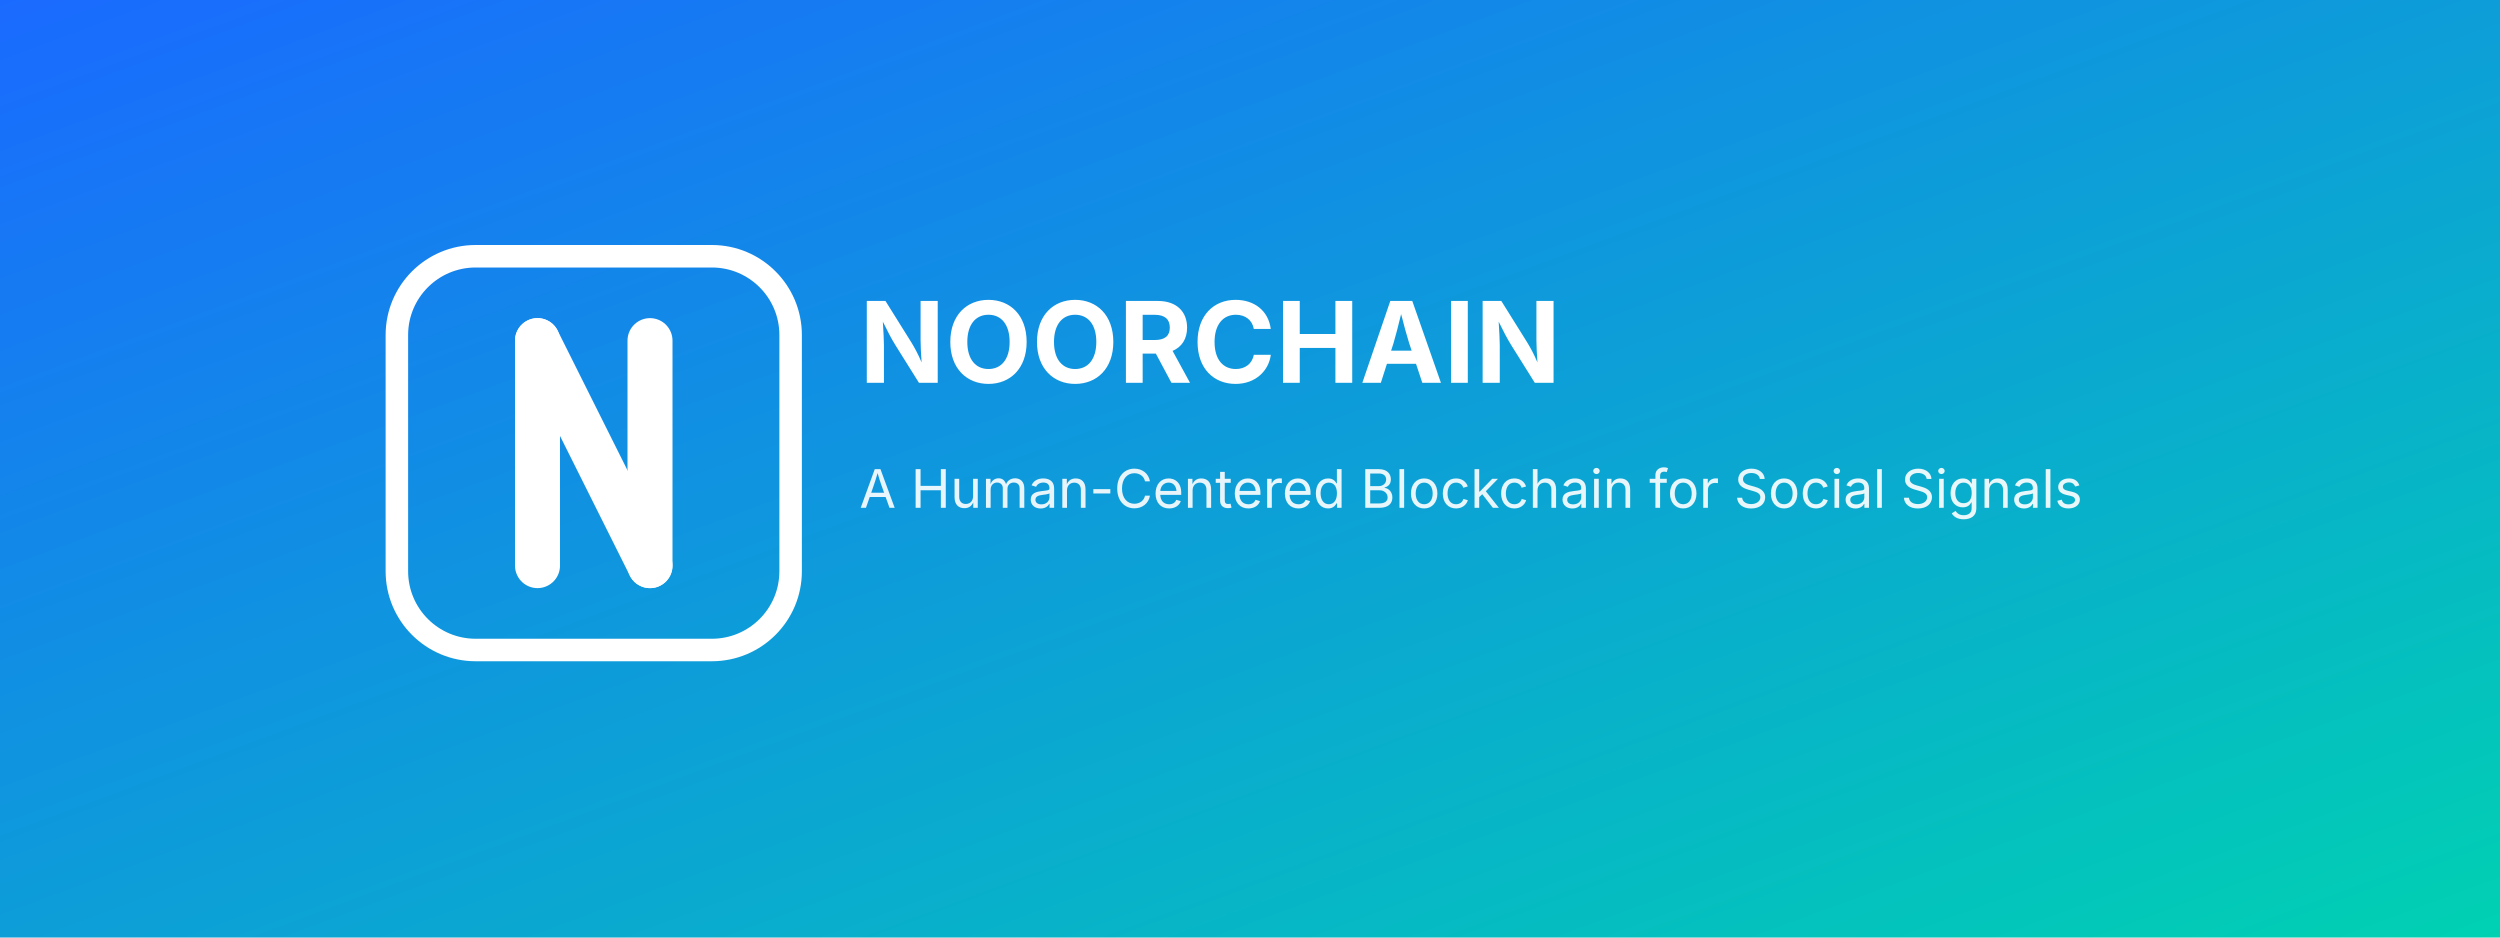
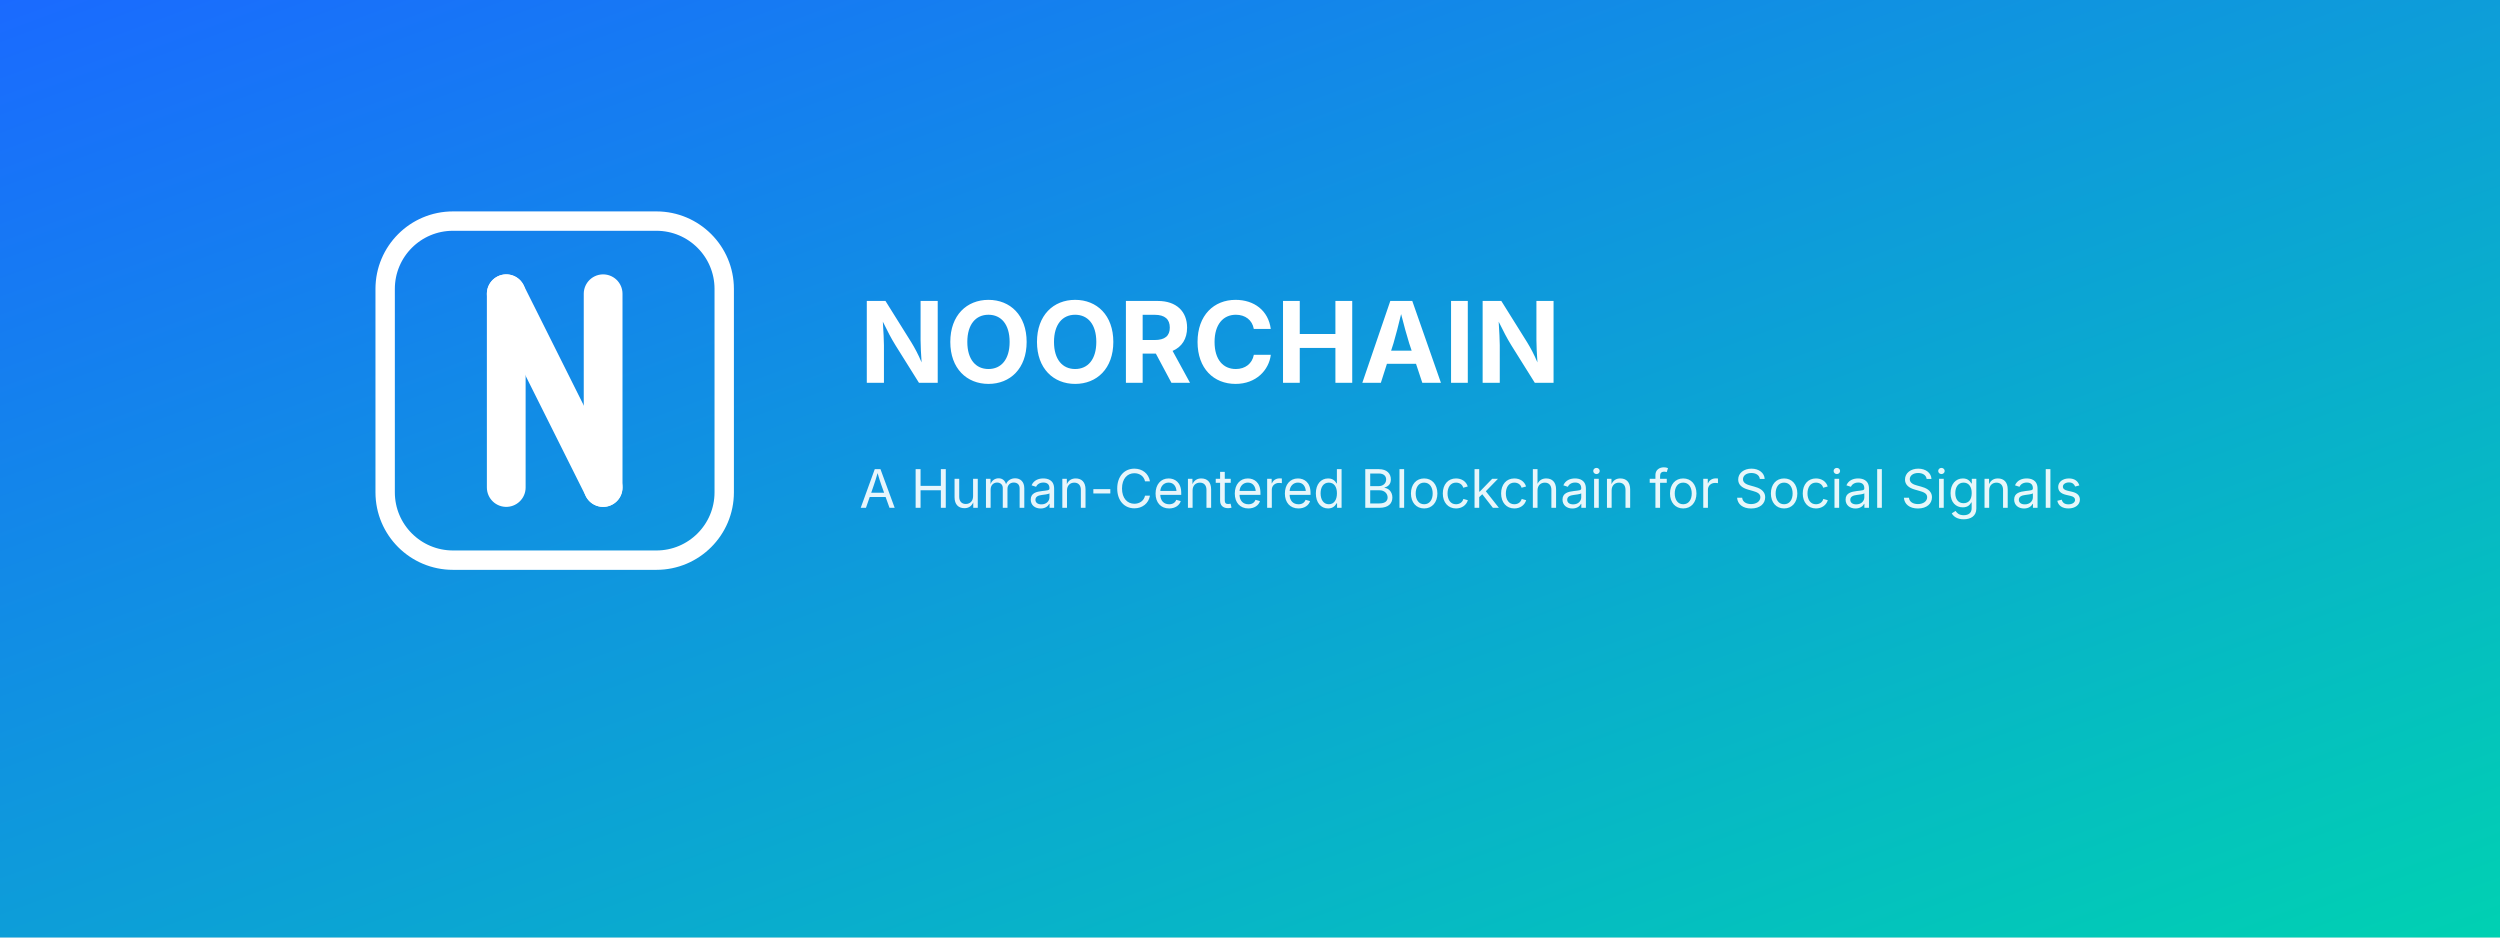
<svg xmlns="http://www.w3.org/2000/svg" width="1600" height="600" viewBox="0 0 1600 600">
  <defs>
    <linearGradient id="diagGrad" x1="0" y1="0" x2="1" y2="1">
      <stop offset="0%" stop-color="#1A6AFF" />
      <stop offset="100%" stop-color="#00D1B2" />
    </linearGradient>
  </defs>
  <rect width="1600" height="600" fill="url(#diagGrad)" />
-   <g transform="translate(200,110) scale(1.8)">
+   <g transform="translate(200,95) scale(1.55)">
    <rect x="30" y="30" width="140" height="140" rx="28" ry="28" fill="none" stroke="white" stroke-width="8" />
    <line x1="80" y1="60" x2="80" y2="140" stroke="white" stroke-width="16" stroke-linecap="round" />
    <line x1="80" y1="60" x2="120" y2="140" stroke="white" stroke-width="16" stroke-linecap="round" />
    <line x1="120" y1="60" x2="120" y2="140" stroke="white" stroke-width="16" stroke-linecap="round" />
  </g>
  <text x="550" y="245" font-family="Inter, sans-serif" font-size="72" fill="white" font-weight="700">
    NOORCHAIN
  </text>
  <text x="550" y="325" font-family="Inter, sans-serif" font-size="34" fill="white" opacity="0.9">
    A Human-Centered Blockchain for Social Signals
  </text>
</svg>
